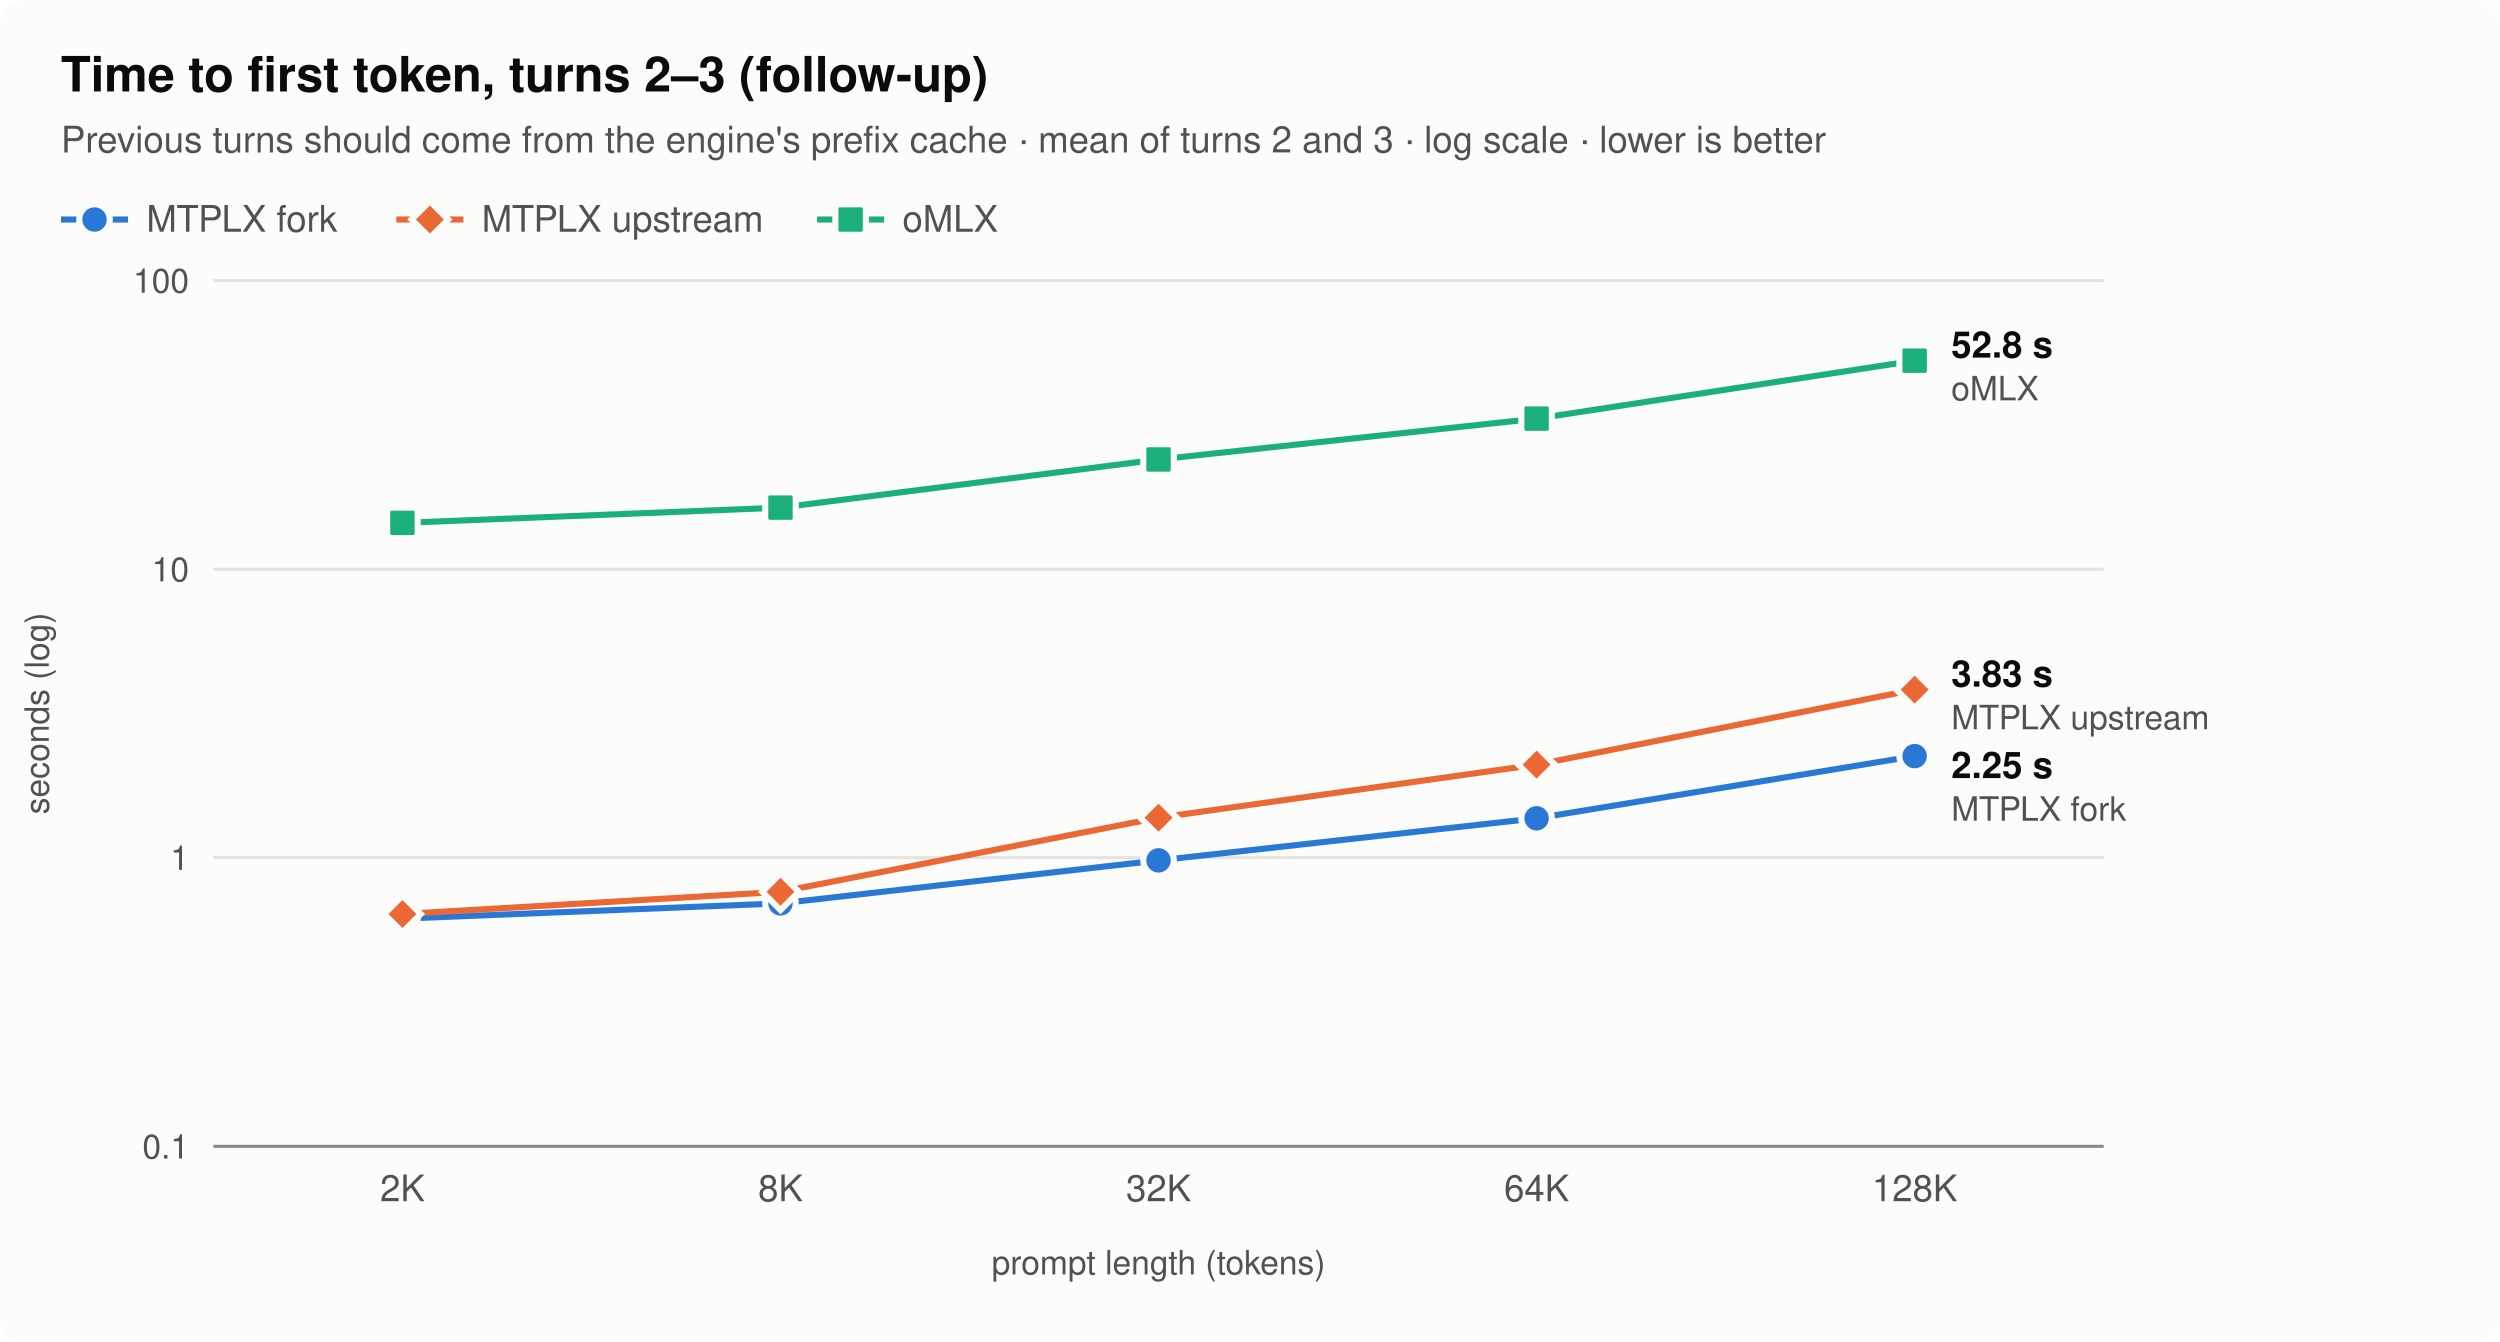
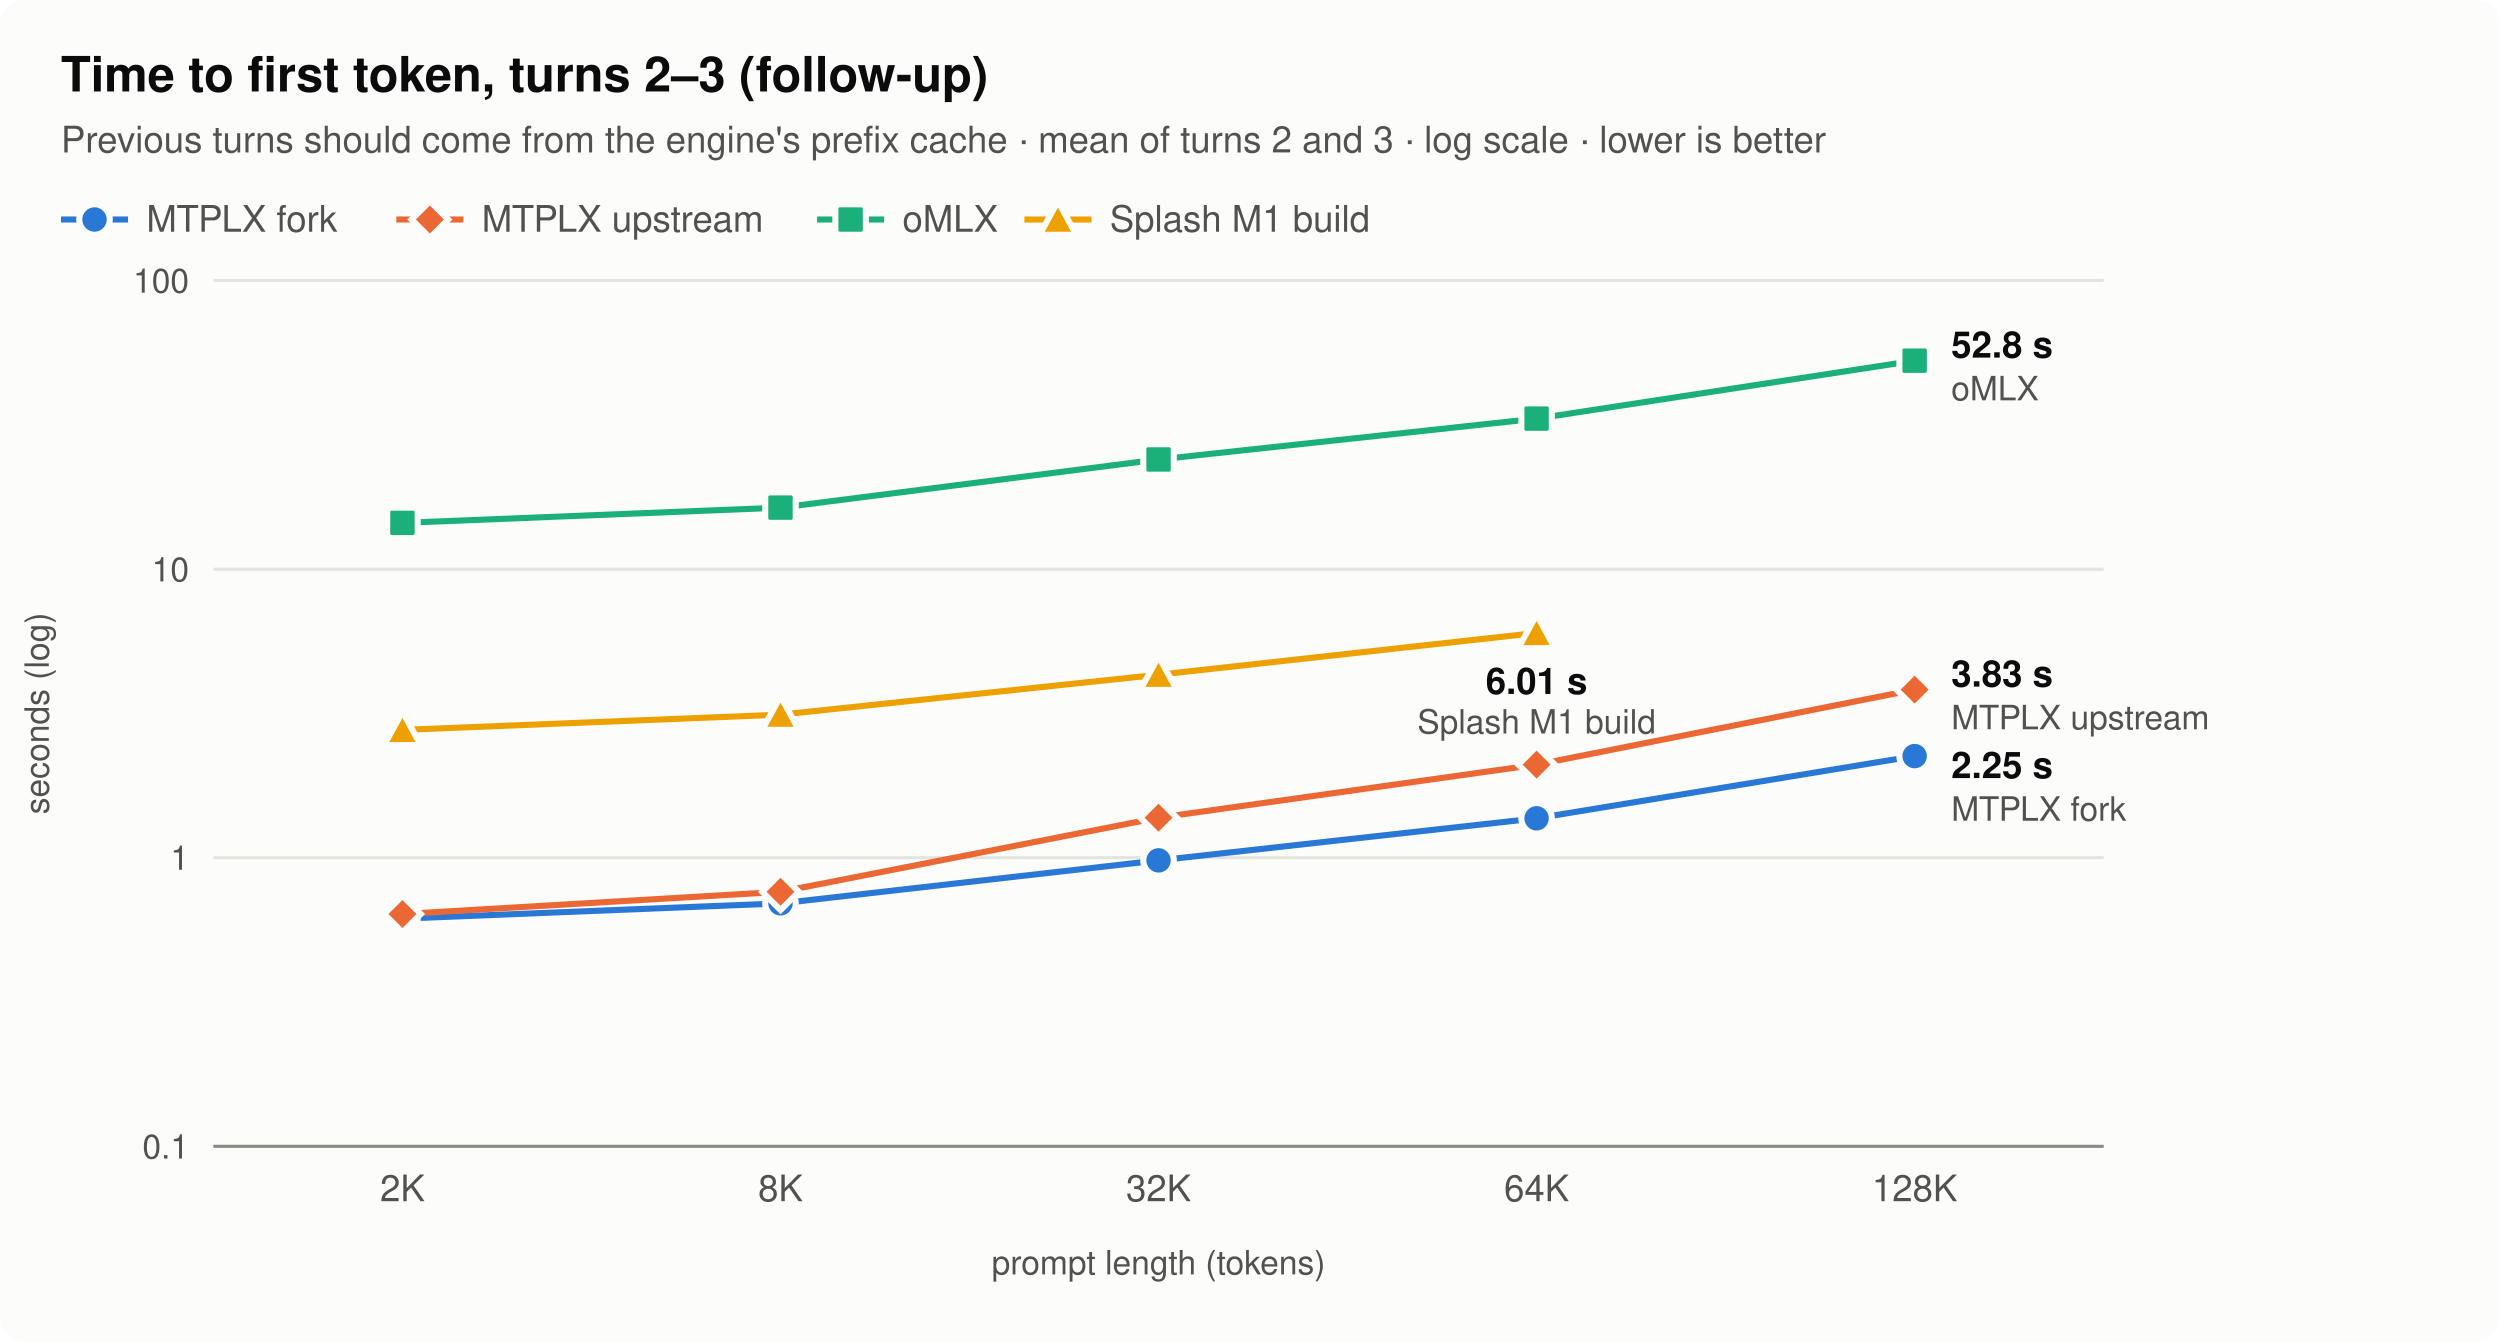
<svg xmlns="http://www.w3.org/2000/svg" viewBox="0 0 820 440" width="820" height="440" role="img" aria-label="Time to first token, turns 2–3 (follow-up)" font-family="-apple-system,BlinkMacSystemFont,Segoe UI,Helvetica,Arial,sans-serif">
  <rect width="820" height="440" rx="8" fill="#fcfcfb" />
  <text x="20" y="30" fill="#0b0b0b" font-size="16" font-weight="600">Time to first token, turns 2–3 (follow-up)</text>
  <text x="20" y="50" fill="#52514e" font-size="12">Previous turns should come from the engine's prefix cache · mean of turns 2 and 3 · log scale · lower is better</text>
  <line x1="20" x2="42" y1="72" y2="72" stroke="#2a78d6" stroke-width="2" />
  <circle cx="31" cy="72" r="5" fill="#2a78d6" stroke="#fcfcfb" stroke-width="2" />
  <text x="48" y="76" fill="#52514e" font-size="12">MTPLX fork</text>
  <line x1="130" x2="152" y1="72" y2="72" stroke="#eb6834" stroke-width="2" />
  <path d="M141 66L147 72L141 78L135 72Z" fill="#eb6834" stroke="#fcfcfb" stroke-width="2" />
  <text x="158" y="76" fill="#52514e" font-size="12">MTPLX upstream</text>
  <line x1="268" x2="290" y1="72" y2="72" stroke="#1baf7a" stroke-width="2" />
  <rect x="274" y="67" width="10" height="10" rx="1.5" fill="#1baf7a" stroke="#fcfcfb" stroke-width="2" />
  <text x="296" y="76" fill="#52514e" font-size="12">oMLX</text>
+   <line x1="336" x2="358" y1="72" y2="72" stroke="#eda100" stroke-width="2" />
+   <path d="M347 66L353 77L341 77Z" fill="#eda100" stroke="#fcfcfb" stroke-width="2" />
+   <text x="364" y="76" fill="#52514e" font-size="12">Splash M1 build</text>
  <line x1="70" x2="690" y1="376.0" y2="376.0" stroke="#e4e3de" />
  <text x="62" y="380.0" fill="#52514e" font-size="11" text-anchor="end">0.1</text>
  <line x1="70" x2="690" y1="281.3" y2="281.3" stroke="#e4e3de" />
  <text x="62" y="285.3" fill="#52514e" font-size="11" text-anchor="end">1</text>
  <line x1="70" x2="690" y1="186.7" y2="186.7" stroke="#e4e3de" />
  <text x="62" y="190.7" fill="#52514e" font-size="11" text-anchor="end">10</text>
  <line x1="70" x2="690" y1="92.0" y2="92.0" stroke="#e4e3de" />
  <text x="62" y="96.0" fill="#52514e" font-size="11" text-anchor="end">100</text>
  <line x1="70" x2="690" y1="376" y2="376" stroke="#8a8983" />
  <text x="132.0" y="394" fill="#52514e" font-size="12" text-anchor="middle">2K</text>
  <text x="256.0" y="394" fill="#52514e" font-size="12" text-anchor="middle">8K</text>
  <text x="380.0" y="394" fill="#52514e" font-size="12" text-anchor="middle">32K</text>
  <text x="504.0" y="394" fill="#52514e" font-size="12" text-anchor="middle">64K</text>
  <text x="628.0" y="394" fill="#52514e" font-size="12" text-anchor="middle">128K</text>
  <text x="380.0" y="418" fill="#52514e" font-size="11" text-anchor="middle">prompt length (tokens)</text>
  <text x="16" y="234.0" fill="#52514e" font-size="11" text-anchor="middle" transform="rotate(-90 16 234.0)">seconds (log)</text>
  <polyline points="132.0,301.3 256.0,296.3 380.0,282.2 504.0,268.4 628.0,248.0" fill="none" stroke="#2a78d6" stroke-width="2" stroke-linejoin="round" />
  <circle cx="132.0" cy="301.3" r="5" fill="#2a78d6" stroke="#fcfcfb" stroke-width="2" />
  <circle cx="256.0" cy="296.3" r="5" fill="#2a78d6" stroke="#fcfcfb" stroke-width="2" />
  <circle cx="380.0" cy="282.2" r="5" fill="#2a78d6" stroke="#fcfcfb" stroke-width="2" />
  <circle cx="504.0" cy="268.4" r="5" fill="#2a78d6" stroke="#fcfcfb" stroke-width="2" />
  <circle cx="628.0" cy="248.0" r="5" fill="#2a78d6" stroke="#fcfcfb" stroke-width="2" />
  <polyline points="132.0,299.8 256.0,292.5 380.0,268.2 504.0,250.8 628.0,226.2" fill="none" stroke="#eb6834" stroke-width="2" stroke-linejoin="round" />
  <path d="M132.0 293.8L138.0 299.8L132.0 305.8L126.0 299.8Z" fill="#eb6834" stroke="#fcfcfb" stroke-width="2" />
  <path d="M256.0 286.5L262.0 292.5L256.0 298.5L250.0 292.5Z" fill="#eb6834" stroke="#fcfcfb" stroke-width="2" />
  <path d="M380.0 262.2L386.0 268.2L380.0 274.2L374.0 268.2Z" fill="#eb6834" stroke="#fcfcfb" stroke-width="2" />
  <path d="M504.0 244.8L510.0 250.8L504.0 256.8L498.0 250.8Z" fill="#eb6834" stroke="#fcfcfb" stroke-width="2" />
  <path d="M628.0 220.2L634.0 226.2L628.0 232.2L622.0 226.2Z" fill="#eb6834" stroke="#fcfcfb" stroke-width="2" />
  <polyline points="132.0,171.5 256.0,166.5 380.0,150.7 504.0,137.3 628.0,118.3" fill="none" stroke="#1baf7a" stroke-width="2" stroke-linejoin="round" />
  <rect x="127.0" y="166.5" width="10" height="10" rx="1.5" fill="#1baf7a" stroke="#fcfcfb" stroke-width="2" />
  <rect x="251.0" y="161.5" width="10" height="10" rx="1.5" fill="#1baf7a" stroke="#fcfcfb" stroke-width="2" />
  <rect x="375.0" y="145.7" width="10" height="10" rx="1.5" fill="#1baf7a" stroke="#fcfcfb" stroke-width="2" />
  <rect x="499.0" y="132.3" width="10" height="10" rx="1.5" fill="#1baf7a" stroke="#fcfcfb" stroke-width="2" />
  <rect x="623.0" y="113.3" width="10" height="10" rx="1.5" fill="#1baf7a" stroke="#fcfcfb" stroke-width="2" />
+   <polyline points="132.0,239.4 256.0,234.4 380.0,221.3 504.0,207.6" fill="none" stroke="#eda100" stroke-width="2" stroke-linejoin="round" />
+   <path d="M132.0 233.4L138.0 244.4L126.0 244.4Z" fill="#eda100" stroke="#fcfcfb" stroke-width="2" />
+   <path d="M256.0 228.4L262.0 239.4L250.0 239.4Z" fill="#eda100" stroke="#fcfcfb" stroke-width="2" />
+   <path d="M380.0 215.3L386.0 226.3L374.0 226.3Z" fill="#eda100" stroke="#fcfcfb" stroke-width="2" />
+   <path d="M504.0 201.6L510.0 212.6L498.0 212.6Z" fill="#eda100" stroke="#fcfcfb" stroke-width="2" />
+   <text x="504.0" y="227.6" fill="#0b0b0b" font-size="12" font-weight="600" text-anchor="middle">6.01 s</text>
+   <text x="504.0" y="240.6" fill="#52514e" font-size="11" text-anchor="middle">Splash M1 build</text>
  <text x="640.0" y="117.3" fill="#0b0b0b" font-size="12" font-weight="600">52.8 s</text>
  <text x="640.0" y="131.3" fill="#52514e" font-size="11">oMLX</text>
  <text x="640.0" y="225.2" fill="#0b0b0b" font-size="12" font-weight="600">3.83 s</text>
  <text x="640.0" y="239.2" fill="#52514e" font-size="11">MTPLX upstream</text>
  <text x="640.0" y="255.2" fill="#0b0b0b" font-size="12" font-weight="600">2.25 s</text>
  <text x="640.0" y="269.2" fill="#52514e" font-size="11">MTPLX fork</text>
</svg>
